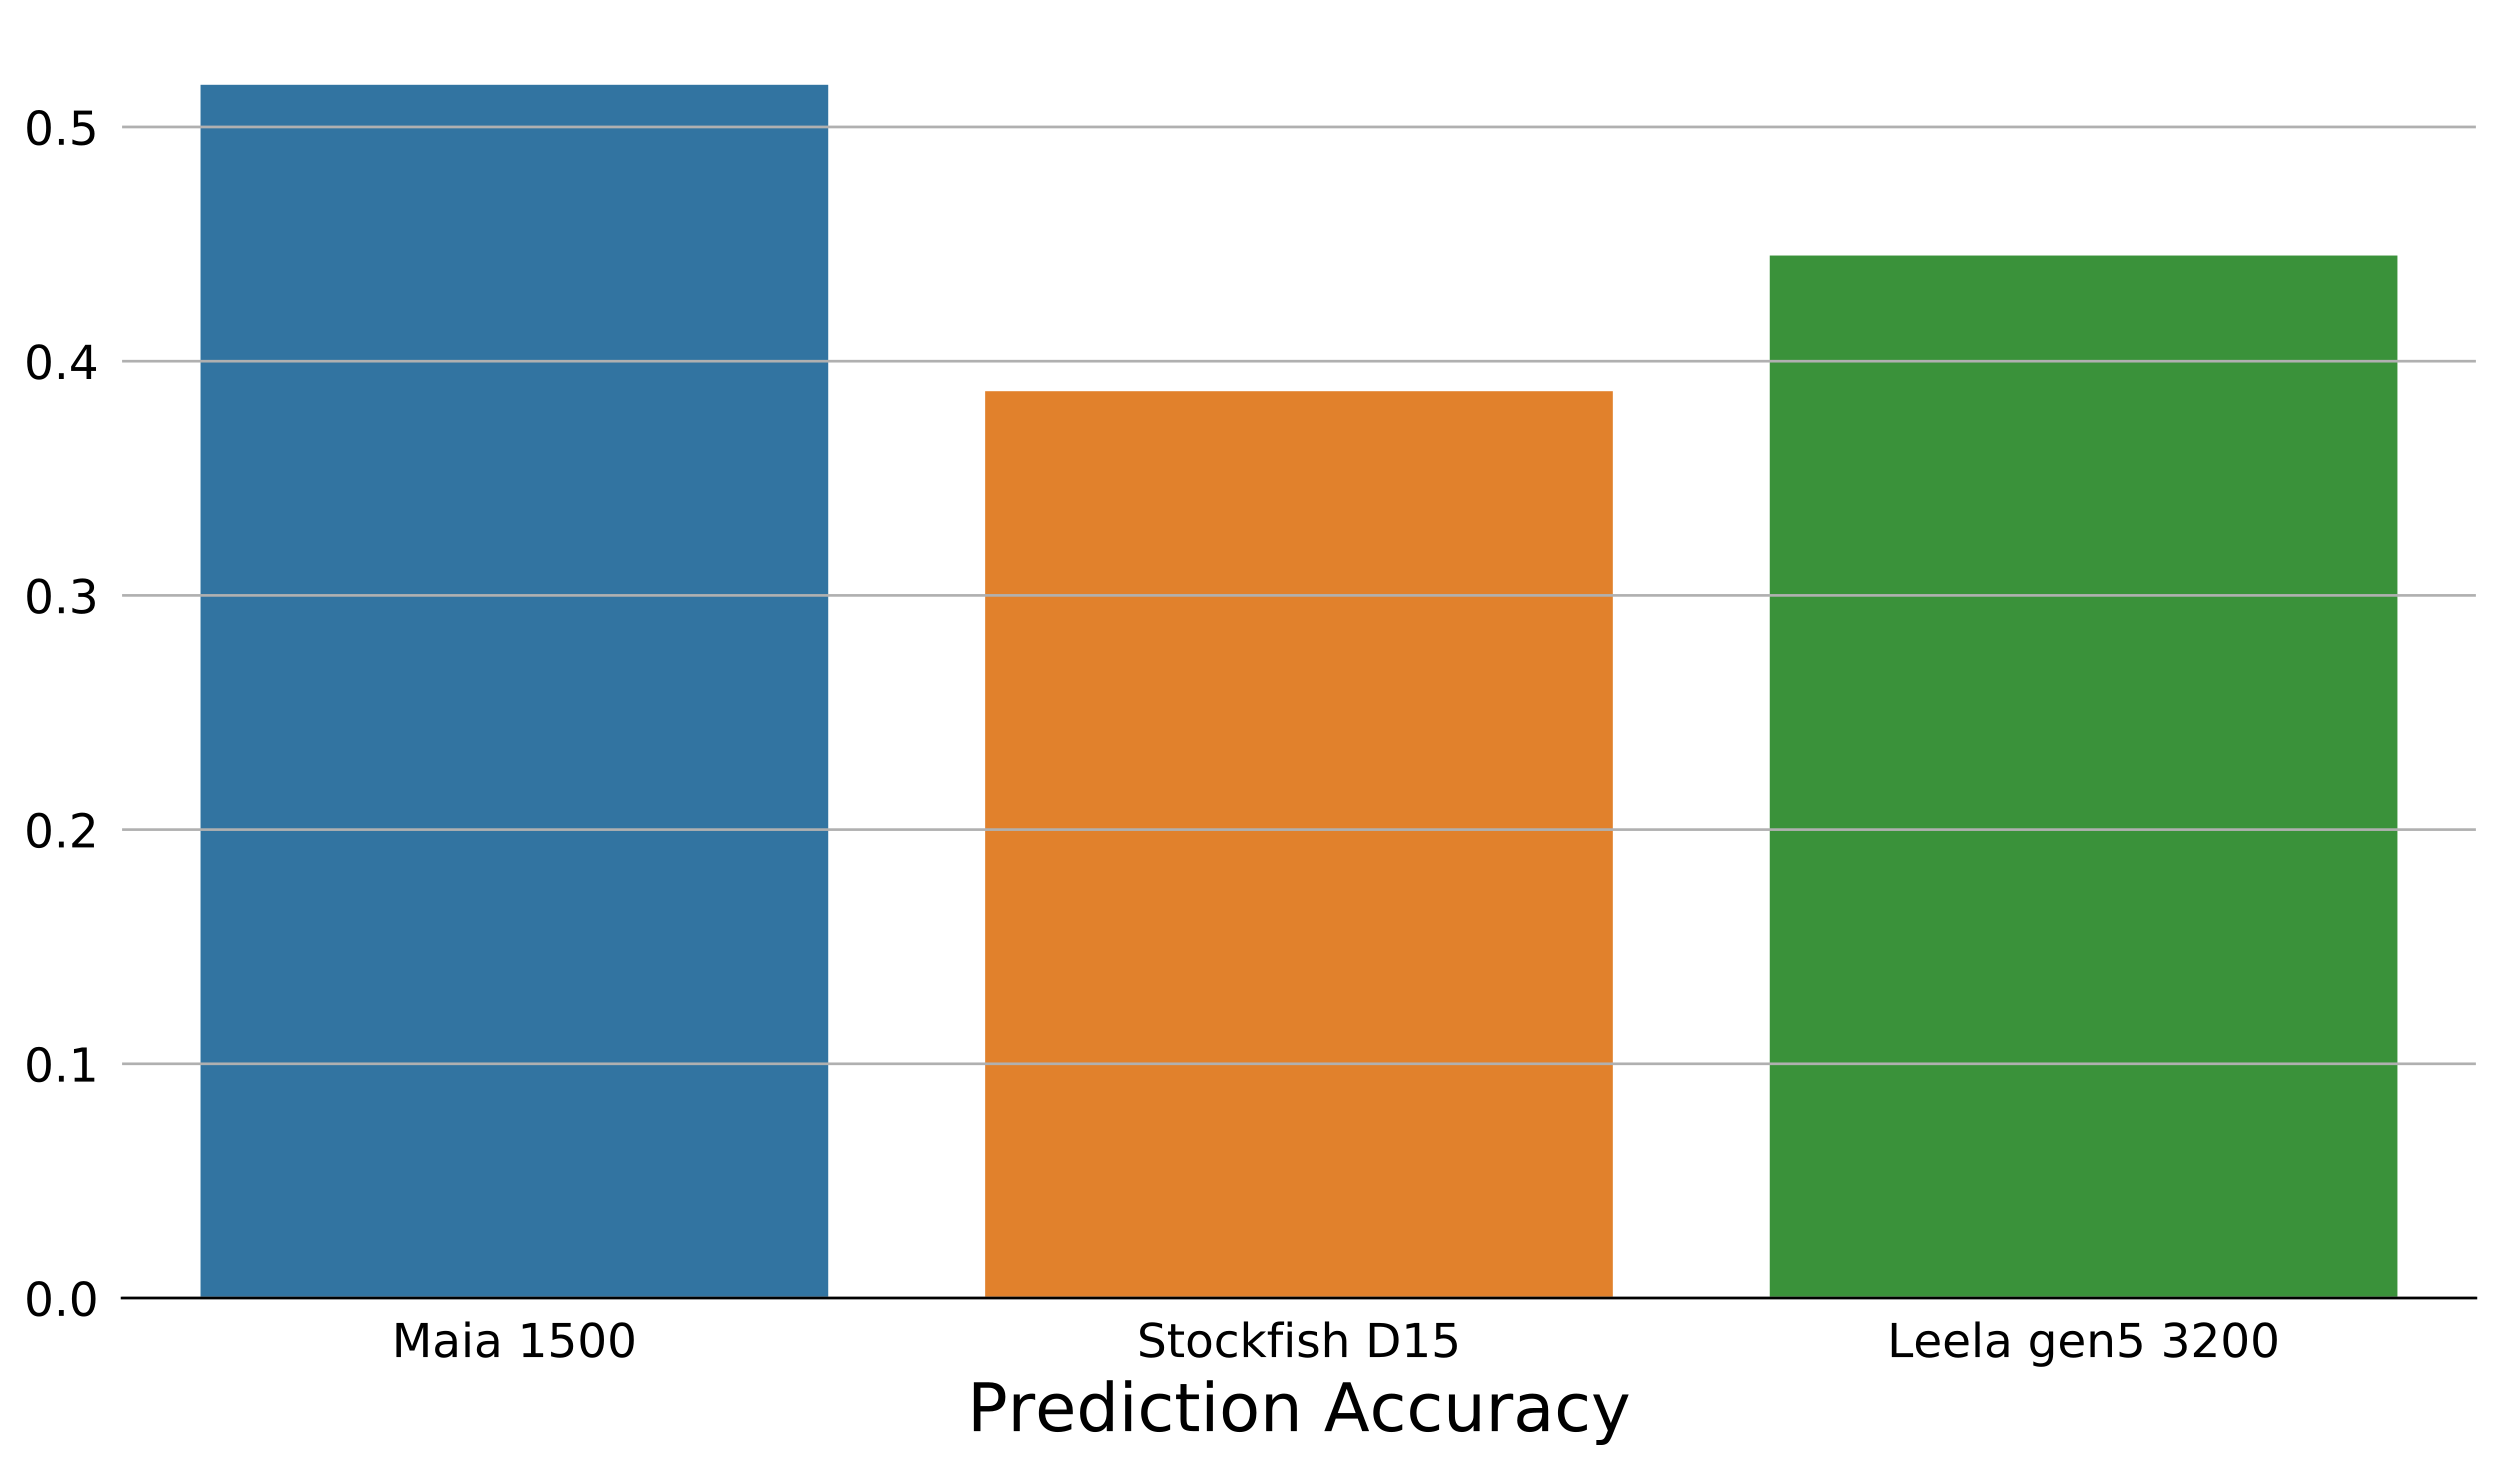
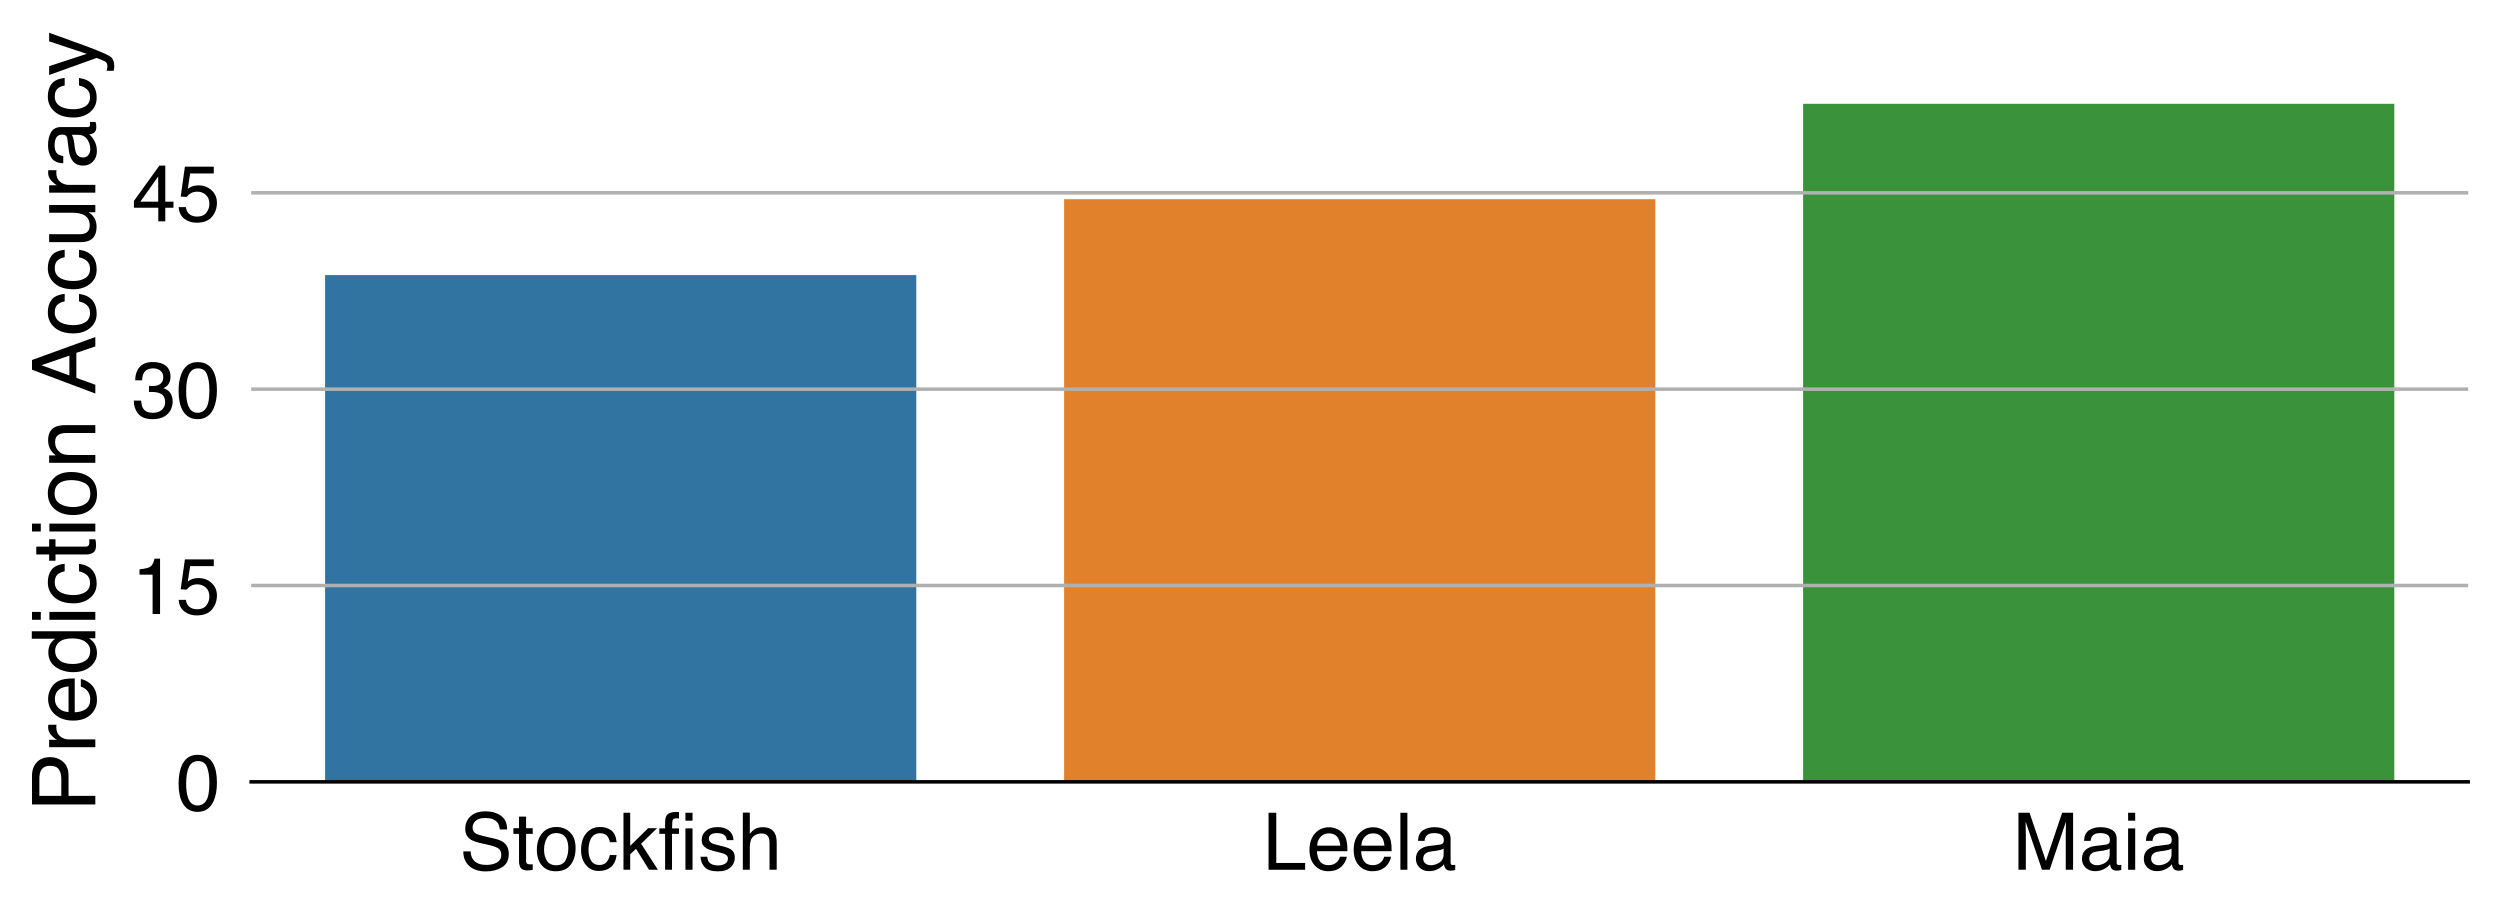
- <svg xmlns="http://www.w3.org/2000/svg" xmlns:xlink="http://www.w3.org/1999/xlink" height="438.826pt" version="1.1" viewBox="0 0 746.744 438.826" width="746.744pt">
+ <svg xmlns="http://www.w3.org/2000/svg" xmlns:xlink="http://www.w3.org/1999/xlink" height="207.97pt" version="1.1" viewBox="0 0 566.301 207.97" width="566.301pt">
  <defs>
    <style type="text/css">
*{stroke-linecap:butt;stroke-linejoin:round;}
  </style>
  </defs>
  <g id="figure_1">
    <g id="patch_1">
-       <path d="M 0 438.826  L 746.744 438.826  L 746.744 0  L 0 0  z " style="fill:none;" />
+       <path d="M 0 207.97  L 566.301 207.97  L 566.301 0  L 0 0  z " style="fill:none;" />
    </g>
    <g id="axes_1">
      <g id="patch_2">
-         <path d="M 36.464 387.72  L 739.544 387.72  L 739.544 7.2  L 36.464 7.2  z " style="fill:none;" />
+         <path d="M 56.901 177.106  L 559.101 177.106  L 559.101 14.026  L 56.901 14.026  z " style="fill:none;" />
      </g>
      <g id="patch_3">
-         <path clip-path="url(#p6cc35a9b98)" d="M 59.9 387.72  L 247.388 387.72  L 247.388 25.32  L 59.9 25.32  z " style="fill:#3274a1;" />
+         <path clip-path="url(#pc9bd6db36f)" d="M 73.641 177.106  L 207.561 177.106  L 207.561 62.303  L 73.641 62.303  z " style="fill:#3274a1;" />
      </g>
      <g id="patch_4">
-         <path clip-path="url(#p6cc35a9b98)" d="M 294.26 387.72  L 481.748 387.72  L 481.748 116.854  L 294.26 116.854  z " style="fill:#e1812c;" />
+         <path clip-path="url(#pc9bd6db36f)" d="M 241.041 177.106  L 374.961 177.106  L 374.961 45.124  L 241.041 45.124  z " style="fill:#e1812c;" />
      </g>
      <g id="patch_5">
-         <path clip-path="url(#p6cc35a9b98)" d="M 528.62 387.72  L 716.108 387.72  L 716.108 76.321  L 528.62 76.321  z " style="fill:#3a923a;" />
+         <path clip-path="url(#pc9bd6db36f)" d="M 408.441 177.106  L 542.361 177.106  L 542.361 23.508  L 408.441 23.508  z " style="fill:#3a923a;" />
      </g>
      <g id="matplotlib.axis_1">
        <g id="xtick_1">
          <g id="text_1">
            <defs>
-               <path d="M 9.812 72.906  L 24.516 72.906  L 43.109 23.297  L 61.812 72.906  L 76.516 72.906  L 76.516 0  L 66.891 0  L 66.891 64.016  L 48.094 14.016  L 38.188 14.016  L 19.391 64.016  L 19.391 0  L 9.812 0  z " id="DejaVuSans-77" />
-               <path d="M 34.281 27.484  Q 23.391 27.484 19.188 25  Q 14.984 22.516 14.984 16.5  Q 14.984 11.719 18.141 8.906  Q 21.297 6.109 26.703 6.109  Q 34.188 6.109 38.703 11.406  Q 43.219 16.703 43.219 25.484  L 43.219 27.484  z M 52.203 31.203  L 52.203 0  L 43.219 0  L 43.219 8.297  Q 40.141 3.328 35.547 0.953  Q 30.953 -1.422 24.312 -1.422  Q 15.922 -1.422 10.953 3.297  Q 6 8.016 6 15.922  Q 6 25.141 12.172 29.828  Q 18.359 34.516 30.609 34.516  L 43.219 34.516  L 43.219 35.406  Q 43.219 41.609 39.141 45  Q 35.062 48.391 27.688 48.391  Q 23 48.391 18.547 47.266  Q 14.109 46.141 10.016 43.891  L 10.016 52.203  Q 14.938 54.109 19.578 55.047  Q 24.219 56 28.609 56  Q 40.484 56 46.344 49.844  Q 52.203 43.703 52.203 31.203  z " id="DejaVuSans-97" />
-               <path d="M 9.422 54.688  L 18.406 54.688  L 18.406 0  L 9.422 0  z M 9.422 75.984  L 18.406 75.984  L 18.406 64.594  L 9.422 64.594  z " id="DejaVuSans-105" />
-               <path id="DejaVuSans-32" />
-               <path d="M 12.406 8.297  L 28.516 8.297  L 28.516 63.922  L 10.984 60.406  L 10.984 69.391  L 28.422 72.906  L 38.281 72.906  L 38.281 8.297  L 54.391 8.297  L 54.391 0  L 12.406 0  z " id="DejaVuSans-49" />
-               <path d="M 10.797 72.906  L 49.516 72.906  L 49.516 64.594  L 19.828 64.594  L 19.828 46.734  Q 21.969 47.469 24.109 47.828  Q 26.266 48.188 28.422 48.188  Q 40.625 48.188 47.75 41.5  Q 54.891 34.812 54.891 23.391  Q 54.891 11.625 47.562 5.094  Q 40.234 -1.422 26.906 -1.422  Q 22.312 -1.422 17.547 -0.641  Q 12.797 0.141 7.719 1.703  L 7.719 11.625  Q 12.109 9.234 16.797 8.062  Q 21.484 6.891 26.703 6.891  Q 35.156 6.891 40.078 11.328  Q 45.016 15.766 45.016 23.391  Q 45.016 31 40.078 35.438  Q 35.156 39.891 26.703 39.891  Q 22.75 39.891 18.812 39.016  Q 14.891 38.141 10.797 36.281  z " id="DejaVuSans-53" />
-               <path d="M 31.781 66.406  Q 24.172 66.406 20.328 58.906  Q 16.5 51.422 16.5 36.375  Q 16.5 21.391 20.328 13.891  Q 24.172 6.391 31.781 6.391  Q 39.453 6.391 43.281 13.891  Q 47.125 21.391 47.125 36.375  Q 47.125 51.422 43.281 58.906  Q 39.453 66.406 31.781 66.406  z M 31.781 74.219  Q 44.047 74.219 50.516 64.516  Q 56.984 54.828 56.984 36.375  Q 56.984 17.969 50.516 8.266  Q 44.047 -1.422 31.781 -1.422  Q 19.531 -1.422 13.062 8.266  Q 6.594 17.969 6.594 36.375  Q 6.594 54.828 13.062 64.516  Q 19.531 74.219 31.781 74.219  z " id="DejaVuSans-48" />
+               <path d="M 13.969 23.141  Q 14.312 17.047 16.844 13.234  Q 21.688 6.109 33.891 6.109  Q 39.359 6.109 43.844 7.672  Q 52.547 10.688 52.547 18.5  Q 52.547 24.359 48.875 26.859  Q 45.172 29.297 37.25 31.109  L 27.547 33.297  Q 18.016 35.453 14.062 38.031  Q 7.234 42.531 7.234 51.469  Q 7.234 61.141 13.922 67.328  Q 20.609 73.531 32.859 73.531  Q 44.141 73.531 52.016 68.078  Q 59.906 62.641 59.906 50.688  L 50.781 50.688  Q 50.047 56.453 47.656 59.516  Q 43.219 65.141 32.562 65.141  Q 23.969 65.141 20.203 61.516  Q 16.453 57.906 16.453 53.125  Q 16.453 47.859 20.844 45.406  Q 23.734 43.844 33.891 41.5  L 43.953 39.203  Q 51.219 37.547 55.172 34.672  Q 62.016 29.641 62.016 20.062  Q 62.016 8.156 53.344 3.031  Q 44.672 -2.094 33.203 -2.094  Q 19.828 -2.094 12.25 4.734  Q 4.688 11.531 4.828 23.141  z M 33.594 73.688  z " id="Helvetica-83" />
+               <path d="M 8.203 66.891  L 17.094 66.891  L 17.094 52.297  L 25.438 52.297  L 25.438 45.125  L 17.094 45.125  L 17.094 10.984  Q 17.094 8.25 18.953 7.328  Q 19.969 6.781 22.359 6.781  Q 23 6.781 23.734 6.812  Q 24.469 6.844 25.438 6.938  L 25.438 0  Q 23.922 -0.438 22.281 -0.625  Q 20.656 -0.828 18.75 -0.828  Q 12.594 -0.828 10.391 2.312  Q 8.203 5.469 8.203 10.5  L 8.203 45.125  L 1.125 45.125  L 1.125 52.297  L 8.203 52.297  z " id="Helvetica-116" />
+               <path d="M 27.203 5.672  Q 35.938 5.672 39.188 12.281  Q 42.438 18.891 42.438 27  Q 42.438 34.328 40.094 38.922  Q 36.375 46.141 27.297 46.141  Q 19.234 46.141 15.578 39.984  Q 11.922 33.844 11.922 25.141  Q 11.922 16.797 15.578 11.234  Q 19.234 5.672 27.203 5.672  z M 27.547 53.812  Q 37.641 53.812 44.625 47.062  Q 51.609 40.328 51.609 27.25  Q 51.609 14.594 45.453 6.344  Q 39.312 -1.906 26.375 -1.906  Q 15.578 -1.906 9.219 5.391  Q 2.875 12.703 2.875 25  Q 2.875 38.188 9.562 46  Q 16.266 53.812 27.547 53.812  z M 27.25 53.562  z " id="Helvetica-111" />
+               <path d="M 26.609 53.812  Q 35.453 53.812 40.984 49.516  Q 46.531 45.219 47.656 34.719  L 39.109 34.719  Q 38.328 39.547 35.547 42.75  Q 32.766 45.953 26.609 45.953  Q 18.219 45.953 14.594 37.75  Q 12.25 32.422 12.25 24.609  Q 12.25 16.75 15.562 11.375  Q 18.891 6 26.031 6  Q 31.5 6 34.688 9.344  Q 37.891 12.703 39.109 18.5  L 47.656 18.5  Q 46.188 8.109 40.328 3.297  Q 34.469 -1.516 25.344 -1.516  Q 15.094 -1.516 8.984 5.984  Q 2.875 13.484 2.875 24.703  Q 2.875 38.484 9.562 46.141  Q 16.266 53.812 26.609 53.812  z M 25.25 53.562  z " id="Helvetica-99" />
+               <path d="M 6.25 71.734  L 14.703 71.734  L 14.703 30.078  L 37.25 52.297  L 48.484 52.297  L 28.469 32.719  L 49.609 0  L 38.375 0  L 22.078 26.375  L 14.703 19.625  L 14.703 0  L 6.25 0  z " id="Helvetica-107" />
+               <path d="M 8.641 60.25  Q 8.844 65.719 10.547 68.266  Q 13.625 72.75 22.406 72.75  Q 23.25 72.75 24.125 72.703  Q 25 72.656 26.125 72.562  L 26.125 64.547  Q 24.75 64.656 24.141 64.672  Q 23.531 64.703 23 64.703  Q 19 64.703 18.219 62.625  Q 17.438 60.547 17.438 52.047  L 26.125 52.047  L 26.125 45.125  L 17.328 45.125  L 17.328 0  L 8.641 0  L 8.641 45.125  L 1.375 45.125  L 1.375 52.047  L 8.641 52.047  L 8.641 60.25  z " id="Helvetica-102" />
+               <path d="M 6.453 52.047  L 15.375 52.047  L 15.375 0  L 6.453 0  z M 6.453 71.734  L 15.375 71.734  L 15.375 61.766  L 6.453 61.766  z " id="Helvetica-105" />
+               <path d="M 11.672 16.406  Q 12.062 12.016 13.875 9.672  Q 17.188 5.422 25.391 5.422  Q 30.281 5.422 33.984 7.547  Q 37.703 9.672 37.703 14.109  Q 37.703 17.484 34.719 19.234  Q 32.812 20.312 27.203 21.734  L 20.219 23.484  Q 13.531 25.141 10.359 27.203  Q 4.688 30.766 4.688 37.062  Q 4.688 44.484 10.031 49.062  Q 15.375 53.656 24.422 53.656  Q 36.234 53.656 41.453 46.734  Q 44.734 42.328 44.625 37.25  L 36.328 37.25  Q 36.078 40.234 34.234 42.672  Q 31.203 46.141 23.734 46.141  Q 18.75 46.141 16.188 44.234  Q 13.625 42.328 13.625 39.203  Q 13.625 35.797 17 33.734  Q 18.953 32.516 22.75 31.594  L 28.562 30.172  Q 38.031 27.875 41.266 25.734  Q 46.391 22.359 46.391 15.141  Q 46.391 8.156 41.094 3.078  Q 35.797 -2 24.953 -2  Q 13.281 -2 8.422 3.297  Q 3.562 8.594 3.219 16.406  z M 24.656 53.562  z " id="Helvetica-115" />
+               <path d="M 6.453 71.969  L 15.234 71.969  L 15.234 45.219  Q 18.359 49.172 20.844 50.781  Q 25.094 53.562 31.453 53.562  Q 42.828 53.562 46.875 45.609  Q 49.078 41.266 49.078 33.547  L 49.078 0  L 40.047 0  L 40.047 32.953  Q 40.047 38.719 38.578 41.406  Q 36.188 45.703 29.594 45.703  Q 24.125 45.703 19.672 41.938  Q 15.234 38.188 15.234 27.734  L 15.234 0  L 6.453 0  z " id="Helvetica-104" />
            </defs>
-             <g transform="translate(117.0409 405.3578)scale(0.14 -0.14)">
-               <use xlink:href="#DejaVuSans-77" />
-               <use x="86.279" xlink:href="#DejaVuSans-97" />
-               <use x="147.559" xlink:href="#DejaVuSans-105" />
-               <use x="175.342" xlink:href="#DejaVuSans-97" />
-               <use x="236.621" xlink:href="#DejaVuSans-32" />
-               <use x="268.408" xlink:href="#DejaVuSans-49" />
-               <use x="332.031" xlink:href="#DejaVuSans-53" />
-               <use x="395.654" xlink:href="#DejaVuSans-48" />
-               <use x="459.277" xlink:href="#DejaVuSans-48" />
+             <g transform="translate(104.0873 197.0178)scale(0.18 -0.18)">
+               <use xlink:href="#Helvetica-83" />
+               <use x="66.699" xlink:href="#Helvetica-116" />
+               <use x="94.482" xlink:href="#Helvetica-111" />
+               <use x="150.098" xlink:href="#Helvetica-99" />
+               <use x="200.098" xlink:href="#Helvetica-107" />
+               <use x="250.098" xlink:href="#Helvetica-102" />
+               <use x="277.881" xlink:href="#Helvetica-105" />
+               <use x="300.098" xlink:href="#Helvetica-115" />
+               <use x="350.098" xlink:href="#Helvetica-104" />
            </g>
          </g>
        </g>
        <g id="xtick_2">
          <g id="text_2">
            <defs>
-               <path d="M 53.516 70.516  L 53.516 60.891  Q 47.906 63.578 42.922 64.891  Q 37.938 66.219 33.297 66.219  Q 25.25 66.219 20.875 63.094  Q 16.5 59.969 16.5 54.203  Q 16.5 49.359 19.406 46.891  Q 22.312 44.438 30.422 42.922  L 36.375 41.703  Q 47.406 39.594 52.656 34.297  Q 57.906 29 57.906 20.125  Q 57.906 9.516 50.797 4.047  Q 43.703 -1.422 29.984 -1.422  Q 24.812 -1.422 18.969 -0.25  Q 13.141 0.922 6.891 3.219  L 6.891 13.375  Q 12.891 10.016 18.656 8.297  Q 24.422 6.594 29.984 6.594  Q 38.422 6.594 43.016 9.906  Q 47.609 13.234 47.609 19.391  Q 47.609 24.75 44.312 27.781  Q 41.016 30.812 33.5 32.328  L 27.484 33.5  Q 16.453 35.688 11.516 40.375  Q 6.594 45.062 6.594 53.422  Q 6.594 63.094 13.406 68.656  Q 20.219 74.219 32.172 74.219  Q 37.312 74.219 42.625 73.281  Q 47.953 72.359 53.516 70.516  z " id="DejaVuSans-83" />
-               <path d="M 18.312 70.219  L 18.312 54.688  L 36.812 54.688  L 36.812 47.703  L 18.312 47.703  L 18.312 18.016  Q 18.312 11.328 20.141 9.422  Q 21.969 7.516 27.594 7.516  L 36.812 7.516  L 36.812 0  L 27.594 0  Q 17.188 0 13.234 3.875  Q 9.281 7.766 9.281 18.016  L 9.281 47.703  L 2.688 47.703  L 2.688 54.688  L 9.281 54.688  L 9.281 70.219  z " id="DejaVuSans-116" />
-               <path d="M 30.609 48.391  Q 23.391 48.391 19.188 42.75  Q 14.984 37.109 14.984 27.297  Q 14.984 17.484 19.156 11.844  Q 23.344 6.203 30.609 6.203  Q 37.797 6.203 41.984 11.859  Q 46.188 17.531 46.188 27.297  Q 46.188 37.016 41.984 42.703  Q 37.797 48.391 30.609 48.391  z M 30.609 56  Q 42.328 56 49.016 48.375  Q 55.719 40.766 55.719 27.297  Q 55.719 13.875 49.016 6.219  Q 42.328 -1.422 30.609 -1.422  Q 18.844 -1.422 12.172 6.219  Q 5.516 13.875 5.516 27.297  Q 5.516 40.766 12.172 48.375  Q 18.844 56 30.609 56  z " id="DejaVuSans-111" />
-               <path d="M 48.781 52.594  L 48.781 44.188  Q 44.969 46.297 41.141 47.344  Q 37.312 48.391 33.406 48.391  Q 24.656 48.391 19.812 42.844  Q 14.984 37.312 14.984 27.297  Q 14.984 17.281 19.812 11.734  Q 24.656 6.203 33.406 6.203  Q 37.312 6.203 41.141 7.25  Q 44.969 8.297 48.781 10.406  L 48.781 2.094  Q 45.016 0.344 40.984 -0.531  Q 36.969 -1.422 32.422 -1.422  Q 20.062 -1.422 12.781 6.344  Q 5.516 14.109 5.516 27.297  Q 5.516 40.672 12.859 48.328  Q 20.219 56 33.016 56  Q 37.156 56 41.109 55.141  Q 45.062 54.297 48.781 52.594  z " id="DejaVuSans-99" />
-               <path d="M 9.078 75.984  L 18.109 75.984  L 18.109 31.109  L 44.922 54.688  L 56.391 54.688  L 27.391 29.109  L 57.625 0  L 45.906 0  L 18.109 26.703  L 18.109 0  L 9.078 0  z " id="DejaVuSans-107" />
-               <path d="M 37.109 75.984  L 37.109 68.5  L 28.516 68.5  Q 23.688 68.5 21.797 66.547  Q 19.922 64.594 19.922 59.516  L 19.922 54.688  L 34.719 54.688  L 34.719 47.703  L 19.922 47.703  L 19.922 0  L 10.891 0  L 10.891 47.703  L 2.297 47.703  L 2.297 54.688  L 10.891 54.688  L 10.891 58.5  Q 10.891 67.625 15.141 71.797  Q 19.391 75.984 28.609 75.984  z " id="DejaVuSans-102" />
-               <path d="M 44.281 53.078  L 44.281 44.578  Q 40.484 46.531 36.375 47.5  Q 32.281 48.484 27.875 48.484  Q 21.188 48.484 17.844 46.438  Q 14.5 44.391 14.5 40.281  Q 14.5 37.156 16.891 35.375  Q 19.281 33.594 26.516 31.984  L 29.594 31.297  Q 39.156 29.25 43.188 25.516  Q 47.219 21.781 47.219 15.094  Q 47.219 7.469 41.188 3.016  Q 35.156 -1.422 24.609 -1.422  Q 20.219 -1.422 15.453 -0.562  Q 10.688 0.297 5.422 2  L 5.422 11.281  Q 10.406 8.688 15.234 7.391  Q 20.062 6.109 24.812 6.109  Q 31.156 6.109 34.562 8.281  Q 37.984 10.453 37.984 14.406  Q 37.984 18.062 35.516 20.016  Q 33.062 21.969 24.703 23.781  L 21.578 24.516  Q 13.234 26.266 9.516 29.906  Q 5.812 33.547 5.812 39.891  Q 5.812 47.609 11.281 51.797  Q 16.75 56 26.812 56  Q 31.781 56 36.172 55.266  Q 40.578 54.547 44.281 53.078  z " id="DejaVuSans-115" />
-               <path d="M 54.891 33.016  L 54.891 0  L 45.906 0  L 45.906 32.719  Q 45.906 40.484 42.875 44.328  Q 39.844 48.188 33.797 48.188  Q 26.516 48.188 22.312 43.547  Q 18.109 38.922 18.109 30.906  L 18.109 0  L 9.078 0  L 9.078 75.984  L 18.109 75.984  L 18.109 46.188  Q 21.344 51.125 25.703 53.562  Q 30.078 56 35.797 56  Q 45.219 56 50.047 50.172  Q 54.891 44.344 54.891 33.016  z " id="DejaVuSans-104" />
-               <path d="M 19.672 64.797  L 19.672 8.109  L 31.594 8.109  Q 46.688 8.109 53.688 14.938  Q 60.688 21.781 60.688 36.531  Q 60.688 51.172 53.688 57.984  Q 46.688 64.797 31.594 64.797  z M 9.812 72.906  L 30.078 72.906  Q 51.266 72.906 61.172 64.094  Q 71.094 55.281 71.094 36.531  Q 71.094 17.672 61.125 8.828  Q 51.172 0 30.078 0  L 9.812 0  z " id="DejaVuSans-68" />
+               <path d="M 7.625 71.734  L 17.328 71.734  L 17.328 8.547  L 53.656 8.547  L 53.656 0  L 7.625 0  z " id="Helvetica-76" />
+               <path d="M 28.219 53.469  Q 33.797 53.469 39.016 50.859  Q 44.234 48.25 46.969 44.094  Q 49.609 40.141 50.484 34.859  Q 51.266 31.25 51.266 23.344  L 12.938 23.344  Q 13.188 15.375 16.703 10.562  Q 20.219 5.766 27.594 5.766  Q 34.469 5.766 38.578 10.297  Q 40.922 12.938 41.891 16.406  L 50.531 16.406  Q 50.203 13.531 48.266 9.984  Q 46.344 6.453 43.953 4.203  Q 39.938 0.297 34.031 -1.078  Q 30.859 -1.859 26.859 -1.859  Q 17.094 -1.859 10.297 5.25  Q 3.516 12.359 3.516 25.141  Q 3.516 37.75 10.344 45.609  Q 17.188 53.469 28.219 53.469  z M 42.234 30.328  Q 41.703 36.031 39.75 39.453  Q 36.141 45.797 27.688 45.797  Q 21.625 45.797 17.516 41.422  Q 13.422 37.062 13.188 30.328  z M 27.391 53.562  z " id="Helvetica-101" />
+               <path d="M 6.688 71.734  L 15.484 71.734  L 15.484 0  L 6.688 0  z " id="Helvetica-108" />
+               <path d="M 13.188 13.922  Q 13.188 10.109 15.969 7.906  Q 18.75 5.719 22.562 5.719  Q 27.203 5.719 31.547 7.859  Q 38.875 11.422 38.875 19.531  L 38.875 26.609  Q 37.25 25.594 34.703 24.906  Q 32.172 24.219 29.734 23.922  L 24.422 23.25  Q 19.625 22.609 17.234 21.234  Q 13.188 18.953 13.188 13.922  z M 34.469 31.688  Q 37.5 32.078 38.531 34.234  Q 39.109 35.406 39.109 37.594  Q 39.109 42.094 35.906 44.109  Q 32.719 46.141 26.766 46.141  Q 19.875 46.141 17 42.438  Q 15.375 40.375 14.891 36.328  L 6.688 36.328  Q 6.938 46 12.969 49.781  Q 19 53.562 26.953 53.562  Q 36.188 53.562 41.938 50.047  Q 47.656 46.531 47.656 39.109  L 47.656 8.984  Q 47.656 7.625 48.219 6.781  Q 48.781 5.953 50.594 5.953  Q 51.172 5.953 51.906 6.031  Q 52.641 6.109 53.469 6.25  L 53.469 -0.25  Q 51.422 -0.828 50.344 -0.969  Q 49.266 -1.125 47.406 -1.125  Q 42.875 -1.125 40.828 2.094  Q 39.75 3.812 39.312 6.938  Q 36.625 3.422 31.594 0.828  Q 26.562 -1.766 20.516 -1.766  Q 13.234 -1.766 8.609 2.656  Q 4 7.078 4 13.719  Q 4 21 8.547 25  Q 13.094 29 20.453 29.938  z M 27.203 53.562  z " id="Helvetica-97" />
            </defs>
-             <g transform="translate(339.6169 405.3578)scale(0.14 -0.14)">
-               <use xlink:href="#DejaVuSans-83" />
-               <use x="63.477" xlink:href="#DejaVuSans-116" />
-               <use x="102.686" xlink:href="#DejaVuSans-111" />
-               <use x="163.867" xlink:href="#DejaVuSans-99" />
-               <use x="218.848" xlink:href="#DejaVuSans-107" />
-               <use x="276.758" xlink:href="#DejaVuSans-102" />
-               <use x="311.963" xlink:href="#DejaVuSans-105" />
-               <use x="339.746" xlink:href="#DejaVuSans-115" />
-               <use x="391.846" xlink:href="#DejaVuSans-104" />
-               <use x="455.225" xlink:href="#DejaVuSans-32" />
-               <use x="487.012" xlink:href="#DejaVuSans-68" />
-               <use x="564.014" xlink:href="#DejaVuSans-49" />
-               <use x="627.637" xlink:href="#DejaVuSans-53" />
+             <g transform="translate(285.9816 197.0178)scale(0.18 -0.18)">
+               <use xlink:href="#Helvetica-76" />
+               <use x="55.615" xlink:href="#Helvetica-101" />
+               <use x="111.23" xlink:href="#Helvetica-101" />
+               <use x="166.846" xlink:href="#Helvetica-108" />
+               <use x="189.062" xlink:href="#Helvetica-97" />
            </g>
          </g>
        </g>
        <g id="xtick_3">
          <g id="text_3">
            <defs>
-               <path d="M 9.812 72.906  L 19.672 72.906  L 19.672 8.297  L 55.172 8.297  L 55.172 0  L 9.812 0  z " id="DejaVuSans-76" />
-               <path d="M 56.203 29.594  L 56.203 25.203  L 14.891 25.203  Q 15.484 15.922 20.484 11.062  Q 25.484 6.203 34.422 6.203  Q 39.594 6.203 44.453 7.469  Q 49.312 8.734 54.109 11.281  L 54.109 2.781  Q 49.266 0.734 44.188 -0.344  Q 39.109 -1.422 33.891 -1.422  Q 20.797 -1.422 13.156 6.188  Q 5.516 13.812 5.516 26.812  Q 5.516 40.234 12.766 48.109  Q 20.016 56 32.328 56  Q 43.359 56 49.781 48.891  Q 56.203 41.797 56.203 29.594  z M 47.219 32.234  Q 47.125 39.594 43.094 43.984  Q 39.062 48.391 32.422 48.391  Q 24.906 48.391 20.391 44.141  Q 15.875 39.891 15.188 32.172  z " id="DejaVuSans-101" />
-               <path d="M 9.422 75.984  L 18.406 75.984  L 18.406 0  L 9.422 0  z " id="DejaVuSans-108" />
-               <path d="M 45.406 27.984  Q 45.406 37.75 41.375 43.109  Q 37.359 48.484 30.078 48.484  Q 22.859 48.484 18.828 43.109  Q 14.797 37.75 14.797 27.984  Q 14.797 18.266 18.828 12.891  Q 22.859 7.516 30.078 7.516  Q 37.359 7.516 41.375 12.891  Q 45.406 18.266 45.406 27.984  z M 54.391 6.781  Q 54.391 -7.172 48.188 -13.984  Q 42 -20.797 29.203 -20.797  Q 24.469 -20.797 20.266 -20.094  Q 16.062 -19.391 12.109 -17.922  L 12.109 -9.188  Q 16.062 -11.328 19.922 -12.344  Q 23.781 -13.375 27.781 -13.375  Q 36.625 -13.375 41.016 -8.766  Q 45.406 -4.156 45.406 5.172  L 45.406 9.625  Q 42.625 4.781 38.281 2.391  Q 33.938 0 27.875 0  Q 17.828 0 11.672 7.656  Q 5.516 15.328 5.516 27.984  Q 5.516 40.672 11.672 48.328  Q 17.828 56 27.875 56  Q 33.938 56 38.281 53.609  Q 42.625 51.219 45.406 46.391  L 45.406 54.688  L 54.391 54.688  z " id="DejaVuSans-103" />
-               <path d="M 54.891 33.016  L 54.891 0  L 45.906 0  L 45.906 32.719  Q 45.906 40.484 42.875 44.328  Q 39.844 48.188 33.797 48.188  Q 26.516 48.188 22.312 43.547  Q 18.109 38.922 18.109 30.906  L 18.109 0  L 9.078 0  L 9.078 54.688  L 18.109 54.688  L 18.109 46.188  Q 21.344 51.125 25.703 53.562  Q 30.078 56 35.797 56  Q 45.219 56 50.047 50.172  Q 54.891 44.344 54.891 33.016  z " id="DejaVuSans-110" />
-               <path d="M 40.578 39.312  Q 47.656 37.797 51.625 33  Q 55.609 28.219 55.609 21.188  Q 55.609 10.406 48.188 4.484  Q 40.766 -1.422 27.094 -1.422  Q 22.516 -1.422 17.656 -0.516  Q 12.797 0.391 7.625 2.203  L 7.625 11.719  Q 11.719 9.328 16.594 8.109  Q 21.484 6.891 26.812 6.891  Q 36.078 6.891 40.938 10.547  Q 45.797 14.203 45.797 21.188  Q 45.797 27.641 41.281 31.266  Q 36.766 34.906 28.719 34.906  L 20.219 34.906  L 20.219 43.016  L 29.109 43.016  Q 36.375 43.016 40.234 45.922  Q 44.094 48.828 44.094 54.297  Q 44.094 59.906 40.109 62.906  Q 36.141 65.922 28.719 65.922  Q 24.656 65.922 20.016 65.031  Q 15.375 64.156 9.812 62.312  L 9.812 71.094  Q 15.438 72.656 20.344 73.438  Q 25.25 74.219 29.594 74.219  Q 40.828 74.219 47.359 69.109  Q 53.906 64.016 53.906 55.328  Q 53.906 49.266 50.438 45.094  Q 46.969 40.922 40.578 39.312  z " id="DejaVuSans-51" />
-               <path d="M 19.188 8.297  L 53.609 8.297  L 53.609 0  L 7.328 0  L 7.328 8.297  Q 12.938 14.109 22.625 23.891  Q 32.328 33.688 34.812 36.531  Q 39.547 41.844 41.422 45.531  Q 43.312 49.219 43.312 52.781  Q 43.312 58.594 39.234 62.25  Q 35.156 65.922 28.609 65.922  Q 23.969 65.922 18.812 64.312  Q 13.672 62.703 7.812 59.422  L 7.812 69.391  Q 13.766 71.781 18.938 73  Q 24.125 74.219 28.422 74.219  Q 39.75 74.219 46.484 68.547  Q 53.219 62.891 53.219 53.422  Q 53.219 48.922 51.531 44.891  Q 49.859 40.875 45.406 35.406  Q 44.188 33.984 37.641 27.219  Q 31.109 20.453 19.188 8.297  z " id="DejaVuSans-50" />
+               <path d="M 7.375 71.734  L 21.297 71.734  L 41.891 11.078  L 62.359 71.734  L 76.125 71.734  L 76.125 0  L 66.891 0  L 66.891 42.328  Q 66.891 44.531 66.984 49.609  Q 67.094 54.688 67.094 60.5  L 46.625 0  L 37.016 0  L 16.406 60.5  L 16.406 58.297  Q 16.406 55.672 16.531 50.266  Q 16.656 44.875 16.656 42.328  L 16.656 0  L 7.375 0  z " id="Helvetica-77" />
            </defs>
-             <g transform="translate(563.7109 405.3578)scale(0.14 -0.14)">
-               <use xlink:href="#DejaVuSans-76" />
-               <use x="55.697" xlink:href="#DejaVuSans-101" />
-               <use x="117.221" xlink:href="#DejaVuSans-101" />
-               <use x="178.744" xlink:href="#DejaVuSans-108" />
-               <use x="206.527" xlink:href="#DejaVuSans-97" />
-               <use x="267.807" xlink:href="#DejaVuSans-32" />
-               <use x="299.594" xlink:href="#DejaVuSans-103" />
-               <use x="363.07" xlink:href="#DejaVuSans-101" />
-               <use x="424.594" xlink:href="#DejaVuSans-110" />
-               <use x="487.973" xlink:href="#DejaVuSans-53" />
-               <use x="551.596" xlink:href="#DejaVuSans-32" />
-               <use x="583.383" xlink:href="#DejaVuSans-51" />
-               <use x="647.006" xlink:href="#DejaVuSans-50" />
-               <use x="710.629" xlink:href="#DejaVuSans-48" />
-               <use x="774.252" xlink:href="#DejaVuSans-48" />
+             <g transform="translate(455.8945 197.0178)scale(0.18 -0.18)">
+               <use xlink:href="#Helvetica-77" />
+               <use x="83.301" xlink:href="#Helvetica-97" />
+               <use x="138.916" xlink:href="#Helvetica-105" />
+               <use x="161.133" xlink:href="#Helvetica-97" />
            </g>
-           </g>
-         </g>
-         <g id="text_4">
-           <defs>
-             <path d="M 19.672 64.797  L 19.672 37.406  L 32.078 37.406  Q 38.969 37.406 42.719 40.969  Q 46.484 44.531 46.484 51.125  Q 46.484 57.672 42.719 61.234  Q 38.969 64.797 32.078 64.797  z M 9.812 72.906  L 32.078 72.906  Q 44.344 72.906 50.609 67.359  Q 56.891 61.812 56.891 51.125  Q 56.891 40.328 50.609 34.812  Q 44.344 29.297 32.078 29.297  L 19.672 29.297  L 19.672 0  L 9.812 0  z " id="DejaVuSans-80" />
-             <path d="M 41.109 46.297  Q 39.594 47.172 37.812 47.578  Q 36.031 48 33.891 48  Q 26.266 48 22.188 43.047  Q 18.109 38.094 18.109 28.812  L 18.109 0  L 9.078 0  L 9.078 54.688  L 18.109 54.688  L 18.109 46.188  Q 20.953 51.172 25.484 53.578  Q 30.031 56 36.531 56  Q 37.453 56 38.578 55.875  Q 39.703 55.766 41.062 55.516  z " id="DejaVuSans-114" />
-             <path d="M 45.406 46.391  L 45.406 75.984  L 54.391 75.984  L 54.391 0  L 45.406 0  L 45.406 8.203  Q 42.578 3.328 38.25 0.953  Q 33.938 -1.422 27.875 -1.422  Q 17.969 -1.422 11.734 6.484  Q 5.516 14.406 5.516 27.297  Q 5.516 40.188 11.734 48.094  Q 17.969 56 27.875 56  Q 33.938 56 38.25 53.625  Q 42.578 51.266 45.406 46.391  z M 14.797 27.297  Q 14.797 17.391 18.875 11.75  Q 22.953 6.109 30.078 6.109  Q 37.203 6.109 41.297 11.75  Q 45.406 17.391 45.406 27.297  Q 45.406 37.203 41.297 42.844  Q 37.203 48.484 30.078 48.484  Q 22.953 48.484 18.875 42.844  Q 14.797 37.203 14.797 27.297  z " id="DejaVuSans-100" />
-             <path d="M 34.188 63.188  L 20.797 26.906  L 47.609 26.906  z M 28.609 72.906  L 39.797 72.906  L 67.578 0  L 57.328 0  L 50.688 18.703  L 17.828 18.703  L 11.188 0  L 0.781 0  z " id="DejaVuSans-65" />
-             <path d="M 8.5 21.578  L 8.5 54.688  L 17.484 54.688  L 17.484 21.922  Q 17.484 14.156 20.5 10.266  Q 23.531 6.391 29.594 6.391  Q 36.859 6.391 41.078 11.031  Q 45.312 15.672 45.312 23.688  L 45.312 54.688  L 54.297 54.688  L 54.297 0  L 45.312 0  L 45.312 8.406  Q 42.047 3.422 37.719 1  Q 33.406 -1.422 27.688 -1.422  Q 18.266 -1.422 13.375 4.438  Q 8.5 10.297 8.5 21.578  z M 31.109 56  z " id="DejaVuSans-117" />
-             <path d="M 32.172 -5.078  Q 28.375 -14.844 24.75 -17.812  Q 21.141 -20.797 15.094 -20.797  L 7.906 -20.797  L 7.906 -13.281  L 13.188 -13.281  Q 16.891 -13.281 18.938 -11.516  Q 21 -9.766 23.484 -3.219  L 25.094 0.875  L 2.984 54.688  L 12.5 54.688  L 29.594 11.922  L 46.688 54.688  L 56.203 54.688  z " id="DejaVuSans-121" />
-           </defs>
-           <g transform="translate(288.9278 427.4663)scale(0.2 -0.2)">
-             <use xlink:href="#DejaVuSans-80" />
-             <use x="60.287" xlink:href="#DejaVuSans-114" />
-             <use x="101.369" xlink:href="#DejaVuSans-101" />
-             <use x="162.893" xlink:href="#DejaVuSans-100" />
-             <use x="226.369" xlink:href="#DejaVuSans-105" />
-             <use x="254.152" xlink:href="#DejaVuSans-99" />
-             <use x="309.133" xlink:href="#DejaVuSans-116" />
-             <use x="348.342" xlink:href="#DejaVuSans-105" />
-             <use x="376.125" xlink:href="#DejaVuSans-111" />
-             <use x="437.307" xlink:href="#DejaVuSans-110" />
-             <use x="500.686" xlink:href="#DejaVuSans-32" />
-             <use x="532.473" xlink:href="#DejaVuSans-65" />
-             <use x="600.865" xlink:href="#DejaVuSans-99" />
-             <use x="655.846" xlink:href="#DejaVuSans-99" />
-             <use x="710.826" xlink:href="#DejaVuSans-117" />
-             <use x="774.205" xlink:href="#DejaVuSans-114" />
-             <use x="815.318" xlink:href="#DejaVuSans-97" />
-             <use x="876.598" xlink:href="#DejaVuSans-99" />
-             <use x="931.578" xlink:href="#DejaVuSans-121" />
          </g>
        </g>
      </g>
      <g id="matplotlib.axis_2">
        <g id="ytick_1">
          <g id="line2d_1">
-             <path clip-path="url(#p6cc35a9b98)" d="M 36.464 387.72  L 739.544 387.72  " style="fill:none;stroke:#b0b0b0;stroke-linecap:square;stroke-width:0.8;" />
+             <path clip-path="url(#pc9bd6db36f)" d="M 56.901 177.106  L 559.101 177.106  " style="fill:none;stroke:#b0b0b0;stroke-linecap:square;stroke-width:0.8;" />
          </g>
-           <g id="text_5">
+           <g id="text_4">
            <defs>
-               <path d="M 10.688 12.406  L 21 12.406  L 21 0  L 10.688 0  z " id="DejaVuSans-46" />
+               <path d="M 27.047 69.922  Q 40.625 69.922 46.688 58.734  Q 51.375 50.094 51.375 35.062  Q 51.375 20.797 47.125 11.469  Q 40.969 -1.906 27 -1.906  Q 14.406 -1.906 8.25 9.031  Q 3.125 18.172 3.125 33.547  Q 3.125 45.453 6.203 54  Q 11.969 69.922 27.047 69.922  z M 26.953 6.109  Q 33.797 6.109 37.844 12.156  Q 41.891 18.219 41.891 34.719  Q 41.891 46.625 38.953 54.312  Q 36.031 62.016 27.594 62.016  Q 19.828 62.016 16.234 54.703  Q 12.641 47.406 12.641 33.203  Q 12.641 22.516 14.938 16.016  Q 18.453 6.109 26.953 6.109  z " id="Helvetica-48" />
            </defs>
-             <g transform="translate(7.2 393.0389)scale(0.14 -0.14)">
-               <use xlink:href="#DejaVuSans-48" />
-               <use x="63.623" xlink:href="#DejaVuSans-46" />
-               <use x="95.41" xlink:href="#DejaVuSans-48" />
+             <g transform="translate(39.89094 183.5617)scale(0.18 -0.18)">
+               <use xlink:href="#Helvetica-48" />
            </g>
          </g>
        </g>
        <g id="ytick_2">
          <g id="line2d_2">
-             <path clip-path="url(#p6cc35a9b98)" d="M 36.464 317.761  L 739.544 317.761  " style="fill:none;stroke:#b0b0b0;stroke-linecap:square;stroke-width:0.8;" />
+             <path clip-path="url(#pc9bd6db36f)" d="M 56.901 132.629  L 559.101 132.629  " style="fill:none;stroke:#b0b0b0;stroke-linecap:square;stroke-width:0.8;" />
          </g>
-           <g id="text_6">
-             <g transform="translate(7.2 323.0802)scale(0.14 -0.14)">
-               <use xlink:href="#DejaVuSans-48" />
-               <use x="63.623" xlink:href="#DejaVuSans-46" />
-               <use x="95.41" xlink:href="#DejaVuSans-49" />
+           <g id="text_5">
+             <defs>
+               <path d="M 9.578 49.516  L 9.578 56.25  Q 19.094 57.172 22.844 59.344  Q 26.609 61.531 28.469 69.625  L 35.406 69.625  L 35.406 0  L 26.031 0  L 26.031 49.516  z " id="Helvetica-49" />
+               <path d="M 12.359 17.828  Q 13.234 10.297 19.344 7.422  Q 22.469 5.953 26.562 5.953  Q 34.375 5.953 38.125 10.938  Q 41.891 15.922 41.891 21.969  Q 41.891 29.297 37.422 33.297  Q 32.953 37.312 26.703 37.312  Q 22.172 37.312 18.922 35.547  Q 15.672 33.797 13.375 30.672  L 5.766 31.109  L 11.078 68.75  L 47.406 68.75  L 47.406 60.25  L 17.672 60.25  L 14.703 40.828  Q 17.141 42.672 19.344 43.609  Q 23.25 45.219 28.375 45.219  Q 37.984 45.219 44.672 39.016  Q 51.375 32.812 51.375 23.297  Q 51.375 13.375 45.234 5.797  Q 39.109 -1.766 25.688 -1.766  Q 17.141 -1.766 10.562 3.047  Q 4 7.859 3.219 17.828  z " id="Helvetica-53" />
+             </defs>
+             <g transform="translate(29.88125 139.0854)scale(0.18 -0.18)">
+               <use xlink:href="#Helvetica-49" />
+               <use x="55.615" xlink:href="#Helvetica-53" />
            </g>
          </g>
        </g>
        <g id="ytick_3">
          <g id="line2d_3">
-             <path clip-path="url(#p6cc35a9b98)" d="M 36.464 247.803  L 739.544 247.803  " style="fill:none;stroke:#b0b0b0;stroke-linecap:square;stroke-width:0.8;" />
+             <path clip-path="url(#pc9bd6db36f)" d="M 56.901 88.153  L 559.101 88.153  " style="fill:none;stroke:#b0b0b0;stroke-linecap:square;stroke-width:0.8;" />
          </g>
-           <g id="text_7">
-             <g transform="translate(7.2 253.1215)scale(0.14 -0.14)">
-               <use xlink:href="#DejaVuSans-48" />
-               <use x="63.623" xlink:href="#DejaVuSans-46" />
-               <use x="95.41" xlink:href="#DejaVuSans-50" />
+           <g id="text_6">
+             <defs>
+               <path d="M 25.984 -1.906  Q 13.578 -1.906 7.984 4.906  Q 2.391 11.719 2.391 21.484  L 11.578 21.484  Q 12.156 14.703 14.109 11.625  Q 17.531 6.109 26.469 6.109  Q 33.406 6.109 37.594 9.812  Q 41.797 13.531 41.797 19.391  Q 41.797 26.609 37.375 29.484  Q 32.953 32.375 25.094 32.375  Q 24.219 32.375 23.312 32.344  Q 22.406 32.328 21.484 32.281  L 21.484 40.047  Q 22.859 39.891 23.781 39.844  Q 24.703 39.797 25.781 39.797  Q 30.719 39.797 33.891 41.359  Q 39.453 44.094 39.453 51.125  Q 39.453 56.344 35.734 59.172  Q 32.031 62.016 27.094 62.016  Q 18.312 62.016 14.938 56.156  Q 13.094 52.938 12.844 46.969  L 4.156 46.969  Q 4.156 54.781 7.281 60.25  Q 12.641 70.016 26.172 70.016  Q 36.859 70.016 42.719 65.25  Q 48.578 60.5 48.578 51.469  Q 48.578 45.016 45.125 41.016  Q 42.969 38.531 39.547 37.109  Q 45.062 35.594 48.156 31.266  Q 51.266 26.953 51.266 20.703  Q 51.266 10.688 44.672 4.391  Q 38.094 -1.906 25.984 -1.906  z " id="Helvetica-51" />
+             </defs>
+             <g transform="translate(29.88125 94.60899)scale(0.18 -0.18)">
+               <use xlink:href="#Helvetica-51" />
+               <use x="55.615" xlink:href="#Helvetica-48" />
            </g>
          </g>
        </g>
        <g id="ytick_4">
          <g id="line2d_4">
-             <path clip-path="url(#p6cc35a9b98)" d="M 36.464 177.844  L 739.544 177.844  " style="fill:none;stroke:#b0b0b0;stroke-linecap:square;stroke-width:0.8;" />
+             <path clip-path="url(#pc9bd6db36f)" d="M 56.901 43.677  L 559.101 43.677  " style="fill:none;stroke:#b0b0b0;stroke-linecap:square;stroke-width:0.8;" />
          </g>
-           <g id="text_8">
-             <g transform="translate(7.2 183.1628)scale(0.14 -0.14)">
-               <use xlink:href="#DejaVuSans-48" />
-               <use x="63.623" xlink:href="#DejaVuSans-46" />
-               <use x="95.41" xlink:href="#DejaVuSans-51" />
+           <g id="text_7">
+             <defs>
+               <path d="M 33.062 24.75  L 33.062 56.453  L 10.641 24.75  z M 33.203 0  L 33.203 17.094  L 2.547 17.094  L 2.547 25.688  L 34.578 70.125  L 42 70.125  L 42 24.75  L 52.297 24.75  L 52.297 17.094  L 42 17.094  L 42 0  z " id="Helvetica-52" />
+             </defs>
+             <g transform="translate(29.88125 50.13263)scale(0.18 -0.18)">
+               <use xlink:href="#Helvetica-52" />
+               <use x="55.615" xlink:href="#Helvetica-53" />
            </g>
          </g>
        </g>
-         <g id="ytick_5">
-           <g id="line2d_5">
-             <path clip-path="url(#p6cc35a9b98)" d="M 36.464 107.885  L 739.544 107.885  " style="fill:none;stroke:#b0b0b0;stroke-linecap:square;stroke-width:0.8;" />
-           </g>
-           <g id="text_9">
-             <defs>
-               <path d="M 37.797 64.312  L 12.891 25.391  L 37.797 25.391  z M 35.203 72.906  L 47.609 72.906  L 47.609 25.391  L 58.016 25.391  L 58.016 17.188  L 47.609 17.188  L 47.609 0  L 37.797 0  L 37.797 17.188  L 4.891 17.188  L 4.891 26.703  z " id="DejaVuSans-52" />
-             </defs>
-             <g transform="translate(7.2 113.2041)scale(0.14 -0.14)">
-               <use xlink:href="#DejaVuSans-48" />
-               <use x="63.623" xlink:href="#DejaVuSans-46" />
-               <use x="95.41" xlink:href="#DejaVuSans-52" />
-             </g>
-           </g>
-         </g>
-         <g id="ytick_6">
-           <g id="line2d_6">
-             <path clip-path="url(#p6cc35a9b98)" d="M 36.464 37.926  L 739.544 37.926  " style="fill:none;stroke:#b0b0b0;stroke-linecap:square;stroke-width:0.8;" />
-           </g>
-           <g id="text_10">
-             <g transform="translate(7.2 43.24539)scale(0.14 -0.14)">
-               <use xlink:href="#DejaVuSans-48" />
-               <use x="63.623" xlink:href="#DejaVuSans-46" />
-               <use x="95.41" xlink:href="#DejaVuSans-53" />
-             </g>
+         <g id="text_8">
+           <defs>
+             <path d="M 8.547 71.734  L 40.828 71.734  Q 50.391 71.734 56.25 66.328  Q 62.109 60.938 62.109 51.172  Q 62.109 42.781 56.875 36.547  Q 51.656 30.328 40.828 30.328  L 18.266 30.328  L 18.266 0  L 8.547 0  z M 52.297 51.125  Q 52.297 59.031 46.438 61.859  Q 43.219 63.375 37.594 63.375  L 18.266 63.375  L 18.266 38.531  L 37.594 38.531  Q 44.141 38.531 48.219 41.312  Q 52.297 44.094 52.297 51.125  z " id="Helvetica-80" />
+             <path d="M 6.688 52.297  L 15.047 52.297  L 15.047 43.266  Q 16.062 45.906 20.062 49.688  Q 24.078 53.469 29.297 53.469  Q 29.547 53.469 30.125 53.422  Q 30.719 53.375 32.125 53.219  L 32.125 43.953  Q 31.344 44.094 30.688 44.141  Q 30.031 44.188 29.25 44.188  Q 22.609 44.188 19.047 39.906  Q 15.484 35.641 15.484 30.078  L 15.484 0  L 6.688 0  z " id="Helvetica-114" />
+             <path d="M 12.016 25.531  Q 12.016 17.141 15.578 11.469  Q 19.141 5.812 27 5.812  Q 33.109 5.812 37.031 11.062  Q 40.969 16.312 40.969 26.125  Q 40.969 36.031 36.906 40.797  Q 32.859 45.562 26.906 45.562  Q 20.266 45.562 16.141 40.484  Q 12.016 35.406 12.016 25.531  z M 25.25 53.219  Q 31.25 53.219 35.297 50.688  Q 37.641 49.219 40.625 45.562  L 40.625 71.969  L 49.078 71.969  L 49.078 0  L 41.156 0  L 41.156 7.281  Q 38.094 2.438 33.891 0.281  Q 29.688 -1.859 24.266 -1.859  Q 15.531 -1.859 9.125 5.484  Q 2.734 12.844 2.734 25.047  Q 2.734 36.469 8.562 44.844  Q 14.406 53.219 25.25 53.219  z " id="Helvetica-100" />
+             <path d="M 6.453 52.297  L 14.797 52.297  L 14.797 44.875  Q 18.5 49.469 22.656 51.469  Q 26.812 53.469 31.891 53.469  Q 43.016 53.469 46.922 45.703  Q 49.078 41.453 49.078 33.547  L 49.078 0  L 40.141 0  L 40.141 32.953  Q 40.141 37.75 38.719 40.672  Q 36.375 45.562 30.219 45.562  Q 27.094 45.562 25.094 44.922  Q 21.484 43.844 18.75 40.625  Q 16.547 38.031 15.891 35.266  Q 15.234 32.516 15.234 27.391  L 15.234 0  L 6.453 0  z M 27.094 53.562  z " id="Helvetica-110" />
+             <path id="Helvetica-32" />
+             <path d="M 44.438 29.391  L 33.547 61.078  L 21.969 29.391  z M 28.469 71.734  L 39.453 71.734  L 65.484 0  L 54.828 0  L 47.562 21.484  L 19.188 21.484  L 11.422 0  L 1.469 0  z M 33.5 71.734  z " id="Helvetica-65" />
+             <path d="M 15.234 52.297  L 15.234 17.578  Q 15.234 13.578 16.5 11.031  Q 18.844 6.344 25.25 6.344  Q 34.422 6.344 37.75 14.547  Q 39.547 18.953 39.547 26.609  L 39.547 52.297  L 48.344 52.297  L 48.344 0  L 40.047 0  L 40.141 7.719  Q 38.422 4.734 35.891 2.688  Q 30.859 -1.422 23.688 -1.422  Q 12.5 -1.422 8.453 6.062  Q 6.25 10.062 6.25 16.75  L 6.25 52.297  z M 27.297 53.562  z " id="Helvetica-117" />
+             <path d="M 39.109 52.297  L 48.828 52.297  Q 46.969 47.266 40.578 29.344  Q 35.797 15.875 32.562 7.375  Q 24.953 -12.641 21.828 -17.031  Q 18.703 -21.438 11.078 -21.438  Q 9.234 -21.438 8.234 -21.281  Q 7.234 -21.141 5.766 -20.75  L 5.766 -12.75  Q 8.062 -13.375 9.078 -13.516  Q 10.109 -13.672 10.891 -13.672  Q 13.328 -13.672 14.469 -12.859  Q 15.625 -12.062 16.406 -10.891  Q 16.656 -10.5 18.156 -6.875  Q 19.672 -3.266 20.359 -1.516  L 1.031 52.297  L 10.984 52.297  L 25 9.719  z M 24.953 53.562  z " id="Helvetica-121" />
+           </defs>
+           <g transform="translate(21.59375 183.9313)rotate(-90)scale(0.2 -0.2)">
+             <use xlink:href="#Helvetica-80" />
+             <use x="66.699" xlink:href="#Helvetica-114" />
+             <use x="100" xlink:href="#Helvetica-101" />
+             <use x="155.615" xlink:href="#Helvetica-100" />
+             <use x="211.23" xlink:href="#Helvetica-105" />
+             <use x="233.447" xlink:href="#Helvetica-99" />
+             <use x="283.447" xlink:href="#Helvetica-116" />
+             <use x="311.23" xlink:href="#Helvetica-105" />
+             <use x="333.447" xlink:href="#Helvetica-111" />
+             <use x="389.062" xlink:href="#Helvetica-110" />
+             <use x="444.678" xlink:href="#Helvetica-32" />
+             <use x="472.461" xlink:href="#Helvetica-65" />
+             <use x="539.16" xlink:href="#Helvetica-99" />
+             <use x="589.16" xlink:href="#Helvetica-99" />
+             <use x="639.16" xlink:href="#Helvetica-117" />
+             <use x="694.775" xlink:href="#Helvetica-114" />
+             <use x="728.076" xlink:href="#Helvetica-97" />
+             <use x="783.691" xlink:href="#Helvetica-99" />
+             <use x="833.691" xlink:href="#Helvetica-121" />
          </g>
        </g>
      </g>
+       <g id="line2d_5">
+         <path clip-path="url(#pc9bd6db36f)" style="fill:none;stroke:#424242;stroke-linecap:square;stroke-width:2.7;" />
+       </g>
+       <g id="line2d_6">
+         <path clip-path="url(#pc9bd6db36f)" style="fill:none;stroke:#424242;stroke-linecap:square;stroke-width:2.7;" />
+       </g>
      <g id="line2d_7">
-         <path clip-path="url(#p6cc35a9b98)" style="fill:none;stroke:#424242;stroke-linecap:square;stroke-width:2.7;" />
-       </g>
-       <g id="line2d_8">
-         <path clip-path="url(#p6cc35a9b98)" style="fill:none;stroke:#424242;stroke-linecap:square;stroke-width:2.7;" />
-       </g>
-       <g id="line2d_9">
-         <path clip-path="url(#p6cc35a9b98)" style="fill:none;stroke:#424242;stroke-linecap:square;stroke-width:2.7;" />
+         <path clip-path="url(#pc9bd6db36f)" style="fill:none;stroke:#424242;stroke-linecap:square;stroke-width:2.7;" />
      </g>
      <g id="patch_6">
-         <path d="M 36.464 387.72  L 739.544 387.72  " style="fill:none;stroke:#000000;stroke-linecap:square;stroke-linejoin:miter;stroke-width:0.8;" />
+         <path d="M 56.901 177.106  L 559.101 177.106  " style="fill:none;stroke:#000000;stroke-linecap:square;stroke-linejoin:miter;stroke-width:0.8;" />
      </g>
    </g>
  </g>
  <defs>
-     <clipPath id="p6cc35a9b98">
-       <rect height="380.52" width="703.08" x="36.464" y="7.2" />
+     <clipPath id="pc9bd6db36f">
+       <rect height="163.08" width="502.2" x="56.901" y="14.026" />
    </clipPath>
  </defs>
</svg>
